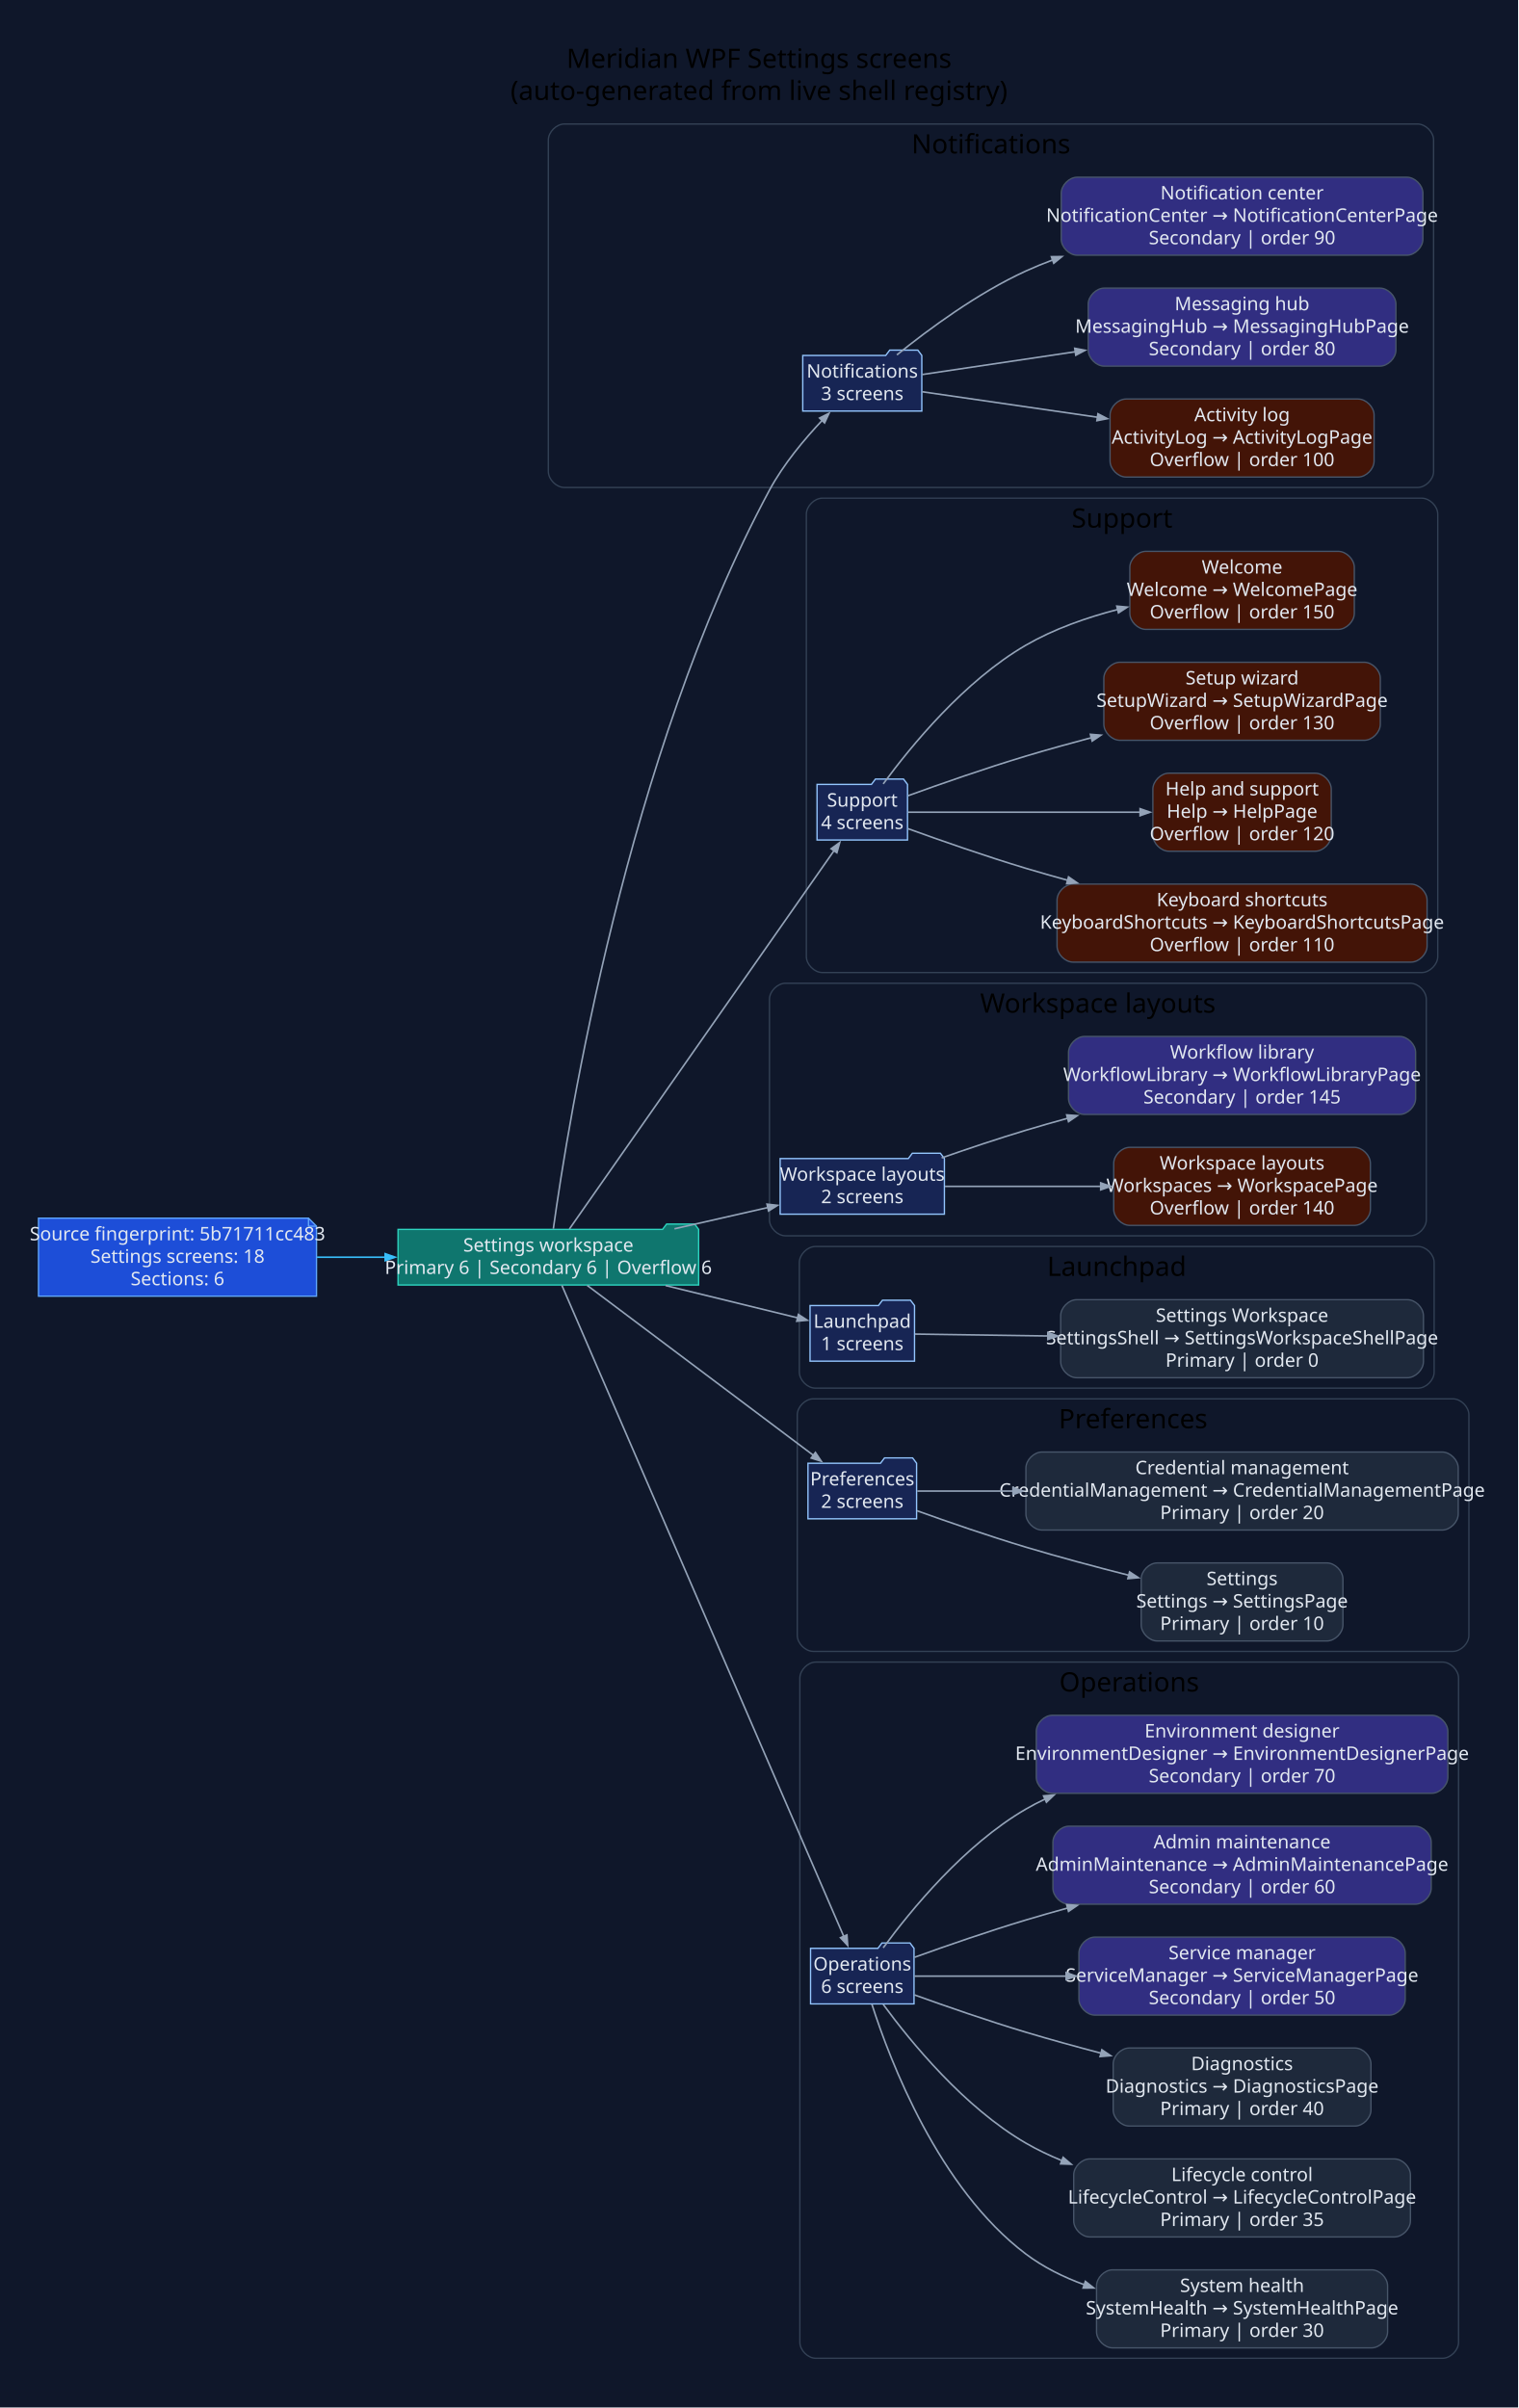
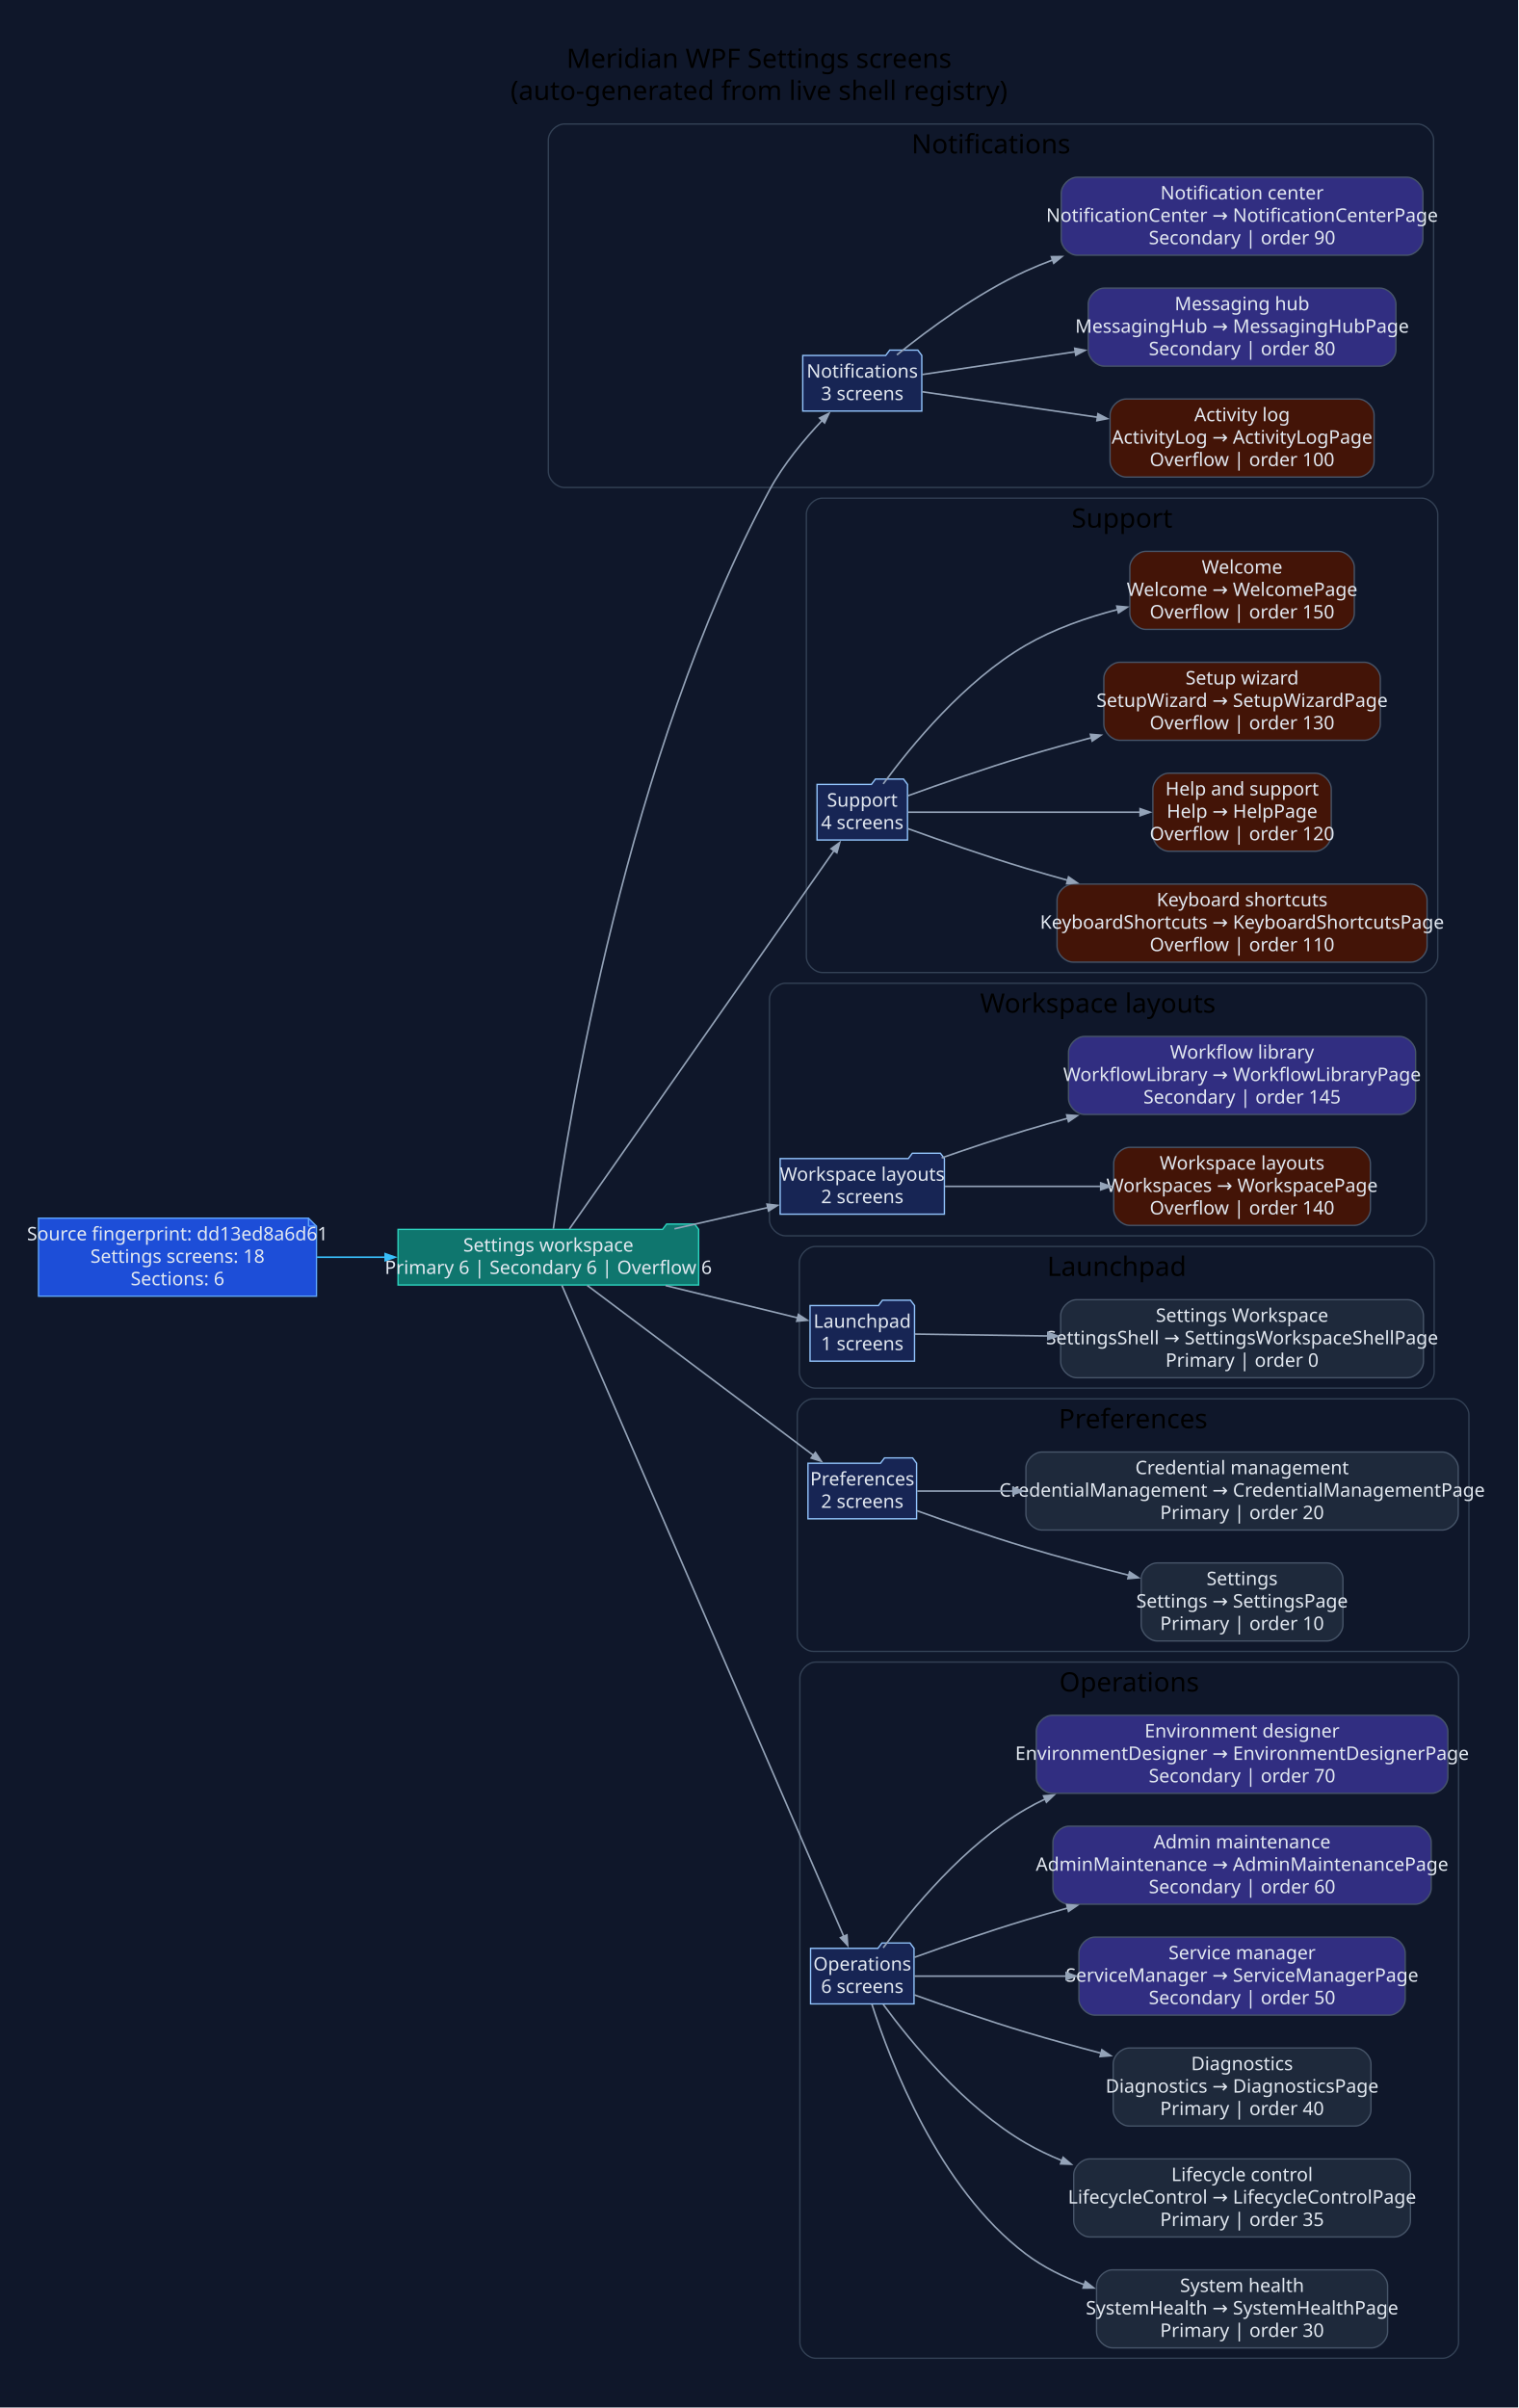
<svg xmlns="http://www.w3.org/2000/svg" width="1136pt" height="1802pt" viewBox="0.00 0.00 1136.00 1802.00">
  <g id="graph0" class="graph" transform="scale(1 1) rotate(0) translate(28.8 1772.8)">
    <polygon fill="#0f172a" stroke="none" points="-28.8,28.8 -28.8,-1772.8 1107.22,-1772.8 1107.22,28.8 -28.8,28.8" />
    <text xml:space="preserve" text-anchor="middle" x="539.21" y="-1722" font-family="Segoe UI" font-size="20.00">Meridian WPF Settings screens</text>
    <text xml:space="preserve" text-anchor="middle" x="539.21" y="-1698" font-family="Segoe UI" font-size="20.00">(auto-generated from live shell registry)</text>
    <g id="clust1" class="cluster">
      <path fill="#0f172a" stroke="#334155" d="M393.54,-1408C393.54,-1408 1031.99,-1408 1031.99,-1408 1037.99,-1408 1043.99,-1414 1043.99,-1420 1043.99,-1420 1043.99,-1668 1043.99,-1668 1043.99,-1674 1037.99,-1680 1031.99,-1680 1031.99,-1680 393.54,-1680 393.54,-1680 387.54,-1680 381.54,-1674 381.54,-1668 381.54,-1668 381.54,-1420 381.54,-1420 381.54,-1414 387.54,-1408 393.54,-1408" />
      <text xml:space="preserve" text-anchor="middle" x="712.76" y="-1658" font-family="Segoe UI" font-size="20.00">Notifications</text>
    </g>
    <g id="clust2" class="cluster">
      <path fill="#0f172a" stroke="#334155" d="M586.61,-1045C586.61,-1045 1035.11,-1045 1035.11,-1045 1041.11,-1045 1047.11,-1051 1047.11,-1057 1047.11,-1057 1047.11,-1388 1047.11,-1388 1047.11,-1394 1041.11,-1400 1035.11,-1400 1035.11,-1400 586.61,-1400 586.61,-1400 580.61,-1400 574.61,-1394 574.61,-1388 574.61,-1388 574.61,-1057 574.61,-1057 574.61,-1051 580.61,-1045 586.61,-1045" />
      <text xml:space="preserve" text-anchor="middle" x="810.86" y="-1378" font-family="Segoe UI" font-size="20.00">Support</text>
    </g>
    <g id="clust3" class="cluster">
      <path fill="#0f172a" stroke="#334155" d="M559.01,-848C559.01,-848 1026.54,-848 1026.54,-848 1032.54,-848 1038.54,-854 1038.54,-860 1038.54,-860 1038.54,-1025 1038.54,-1025 1038.54,-1031 1032.54,-1037 1026.54,-1037 1026.54,-1037 559.01,-1037 559.01,-1037 553.01,-1037 547.01,-1031 547.01,-1025 547.01,-1025 547.01,-860 547.01,-860 547.01,-854 553.01,-848 559.01,-848" />
      <text xml:space="preserve" text-anchor="middle" x="792.78" y="-1015" font-family="Segoe UI" font-size="20.00">Workspace layouts</text>
    </g>
    <g id="clust4" class="cluster">
      <path fill="#0f172a" stroke="#334155" d="M581.37,-734C581.37,-734 1032.4,-734 1032.4,-734 1038.4,-734 1044.4,-740 1044.4,-746 1044.4,-746 1044.4,-828 1044.4,-828 1044.4,-834 1038.4,-840 1032.4,-840 1032.4,-840 581.37,-840 581.37,-840 575.37,-840 569.37,-834 569.37,-828 569.37,-828 569.37,-746 569.37,-746 569.37,-740 575.37,-734 581.37,-734" />
      <text xml:space="preserve" text-anchor="middle" x="806.89" y="-818" font-family="Segoe UI" font-size="20.00">Launchpad</text>
    </g>
    <g id="clust5" class="cluster">
      <path fill="#0f172a" stroke="#334155" d="M579.82,-537C579.82,-537 1058.42,-537 1058.42,-537 1064.42,-537 1070.42,-543 1070.42,-549 1070.42,-549 1070.42,-714 1070.42,-714 1070.42,-720 1064.42,-726 1058.42,-726 1058.42,-726 579.82,-726 579.82,-726 573.82,-726 567.82,-720 567.82,-714 567.82,-714 567.82,-549 567.82,-549 567.82,-543 573.82,-537 579.82,-537" />
      <text xml:space="preserve" text-anchor="middle" x="819.12" y="-704" font-family="Segoe UI" font-size="20.00">Preferences</text>
    </g>
    <g id="clust6" class="cluster">
      <path fill="#0f172a" stroke="#334155" d="M581.75,-8C581.75,-8 1050.66,-8 1050.66,-8 1056.66,-8 1062.66,-14 1062.66,-20 1062.66,-20 1062.66,-517 1062.66,-517 1062.66,-523 1056.66,-529 1050.66,-529 1050.66,-529 581.75,-529 581.75,-529 575.75,-529 569.75,-523 569.75,-517 569.75,-517 569.75,-20 569.75,-20 569.75,-14 575.75,-8 581.75,-8" />
      <text xml:space="preserve" text-anchor="middle" x="816.2" y="-507" font-family="Segoe UI" font-size="20.00">Operations</text>
    </g>
    <g id="node1" class="node">
      <polygon fill="#1d4ed8" stroke="#60a5fa" points="202.06,-861.2 0,-861.2 0,-802.8 208.06,-802.8 208.06,-855.2 202.06,-861.2" />
      <polyline fill="none" stroke="#60a5fa" points="202.06,-861.2 202.06,-855.2" />
      <polyline fill="none" stroke="#60a5fa" points="208.06,-855.2 202.06,-855.2" />
-       <text xml:space="preserve" text-anchor="middle" x="104.03" y="-844.6" font-family="Segoe UI" font-size="14.00" fill="#e2e8f0">Source fingerprint: 5b71711cc483</text>
+       <text xml:space="preserve" text-anchor="middle" x="104.03" y="-844.6" font-family="Segoe UI" font-size="14.00" fill="#e2e8f0">Source fingerprint: dd13ed8a6d61</text>
      <text xml:space="preserve" text-anchor="middle" x="104.03" y="-827.8" font-family="Segoe UI" font-size="14.00" fill="#e2e8f0">Settings screens: 18</text>
      <text xml:space="preserve" text-anchor="middle" x="104.03" y="-811" font-family="Segoe UI" font-size="14.00" fill="#e2e8f0">Sections: 6</text>
    </g>
    <g id="node2" class="node">
      <polygon fill="#0f766e" stroke="#2dd4bf" points="494.01,-852.8 491.01,-856.8 470.01,-856.8 467.01,-852.8 269.06,-852.8 269.06,-811.2 494.01,-811.2 494.01,-852.8" />
      <text xml:space="preserve" text-anchor="middle" x="381.54" y="-836.2" font-family="Segoe UI" font-size="14.00" fill="#e2e8f0">Settings workspace</text>
      <text xml:space="preserve" text-anchor="middle" x="381.54" y="-819.4" font-family="Segoe UI" font-size="14.00" fill="#e2e8f0">Primary 6 | Secondary 6 | Overflow 6</text>
    </g>
    <g id="edge1" class="edge">
      <path fill="none" stroke="#38bdf8" stroke-width="1.2" d="M208.4,-832C225.18,-832 242.68,-832 259.82,-832" />
      <polygon fill="#38bdf8" stroke="#38bdf8" stroke-width="1.2" points="259.43,-834.63 266.93,-832 259.43,-829.38 259.43,-834.63" />
    </g>
    <g id="node3" class="node">
      <polygon fill="#172554" stroke="#93c5fd" points="661.01,-1506.8 658.01,-1510.8 637.01,-1510.8 634.01,-1506.8 571.92,-1506.8 571.92,-1465.2 661.01,-1465.2 661.01,-1506.8" />
      <text xml:space="preserve" text-anchor="middle" x="616.46" y="-1490.2" font-family="Segoe UI" font-size="14.00" fill="#e2e8f0">Notifications</text>
      <text xml:space="preserve" text-anchor="middle" x="616.46" y="-1473.4" font-family="Segoe UI" font-size="14.00" fill="#e2e8f0">3 screens</text>
    </g>
    <g id="edge2" class="edge">
      <path fill="none" stroke="#94a3b8" stroke-width="1.2" d="M385.29,-853.3C396.07,-931.31 440.1,-1207.2 547.01,-1406 557.37,-1425.27 573,-1444 586.72,-1458.49" />
      <polygon fill="#94a3b8" stroke="#94a3b8" stroke-width="1.2" points="584.49,-1459.97 591.59,-1463.53 588.26,-1456.32 584.49,-1459.97" />
    </g>
    <g id="node7" class="node">
      <polygon fill="#172554" stroke="#93c5fd" points="650.31,-1185.8 647.31,-1189.8 626.31,-1189.8 623.31,-1185.8 582.61,-1185.8 582.61,-1144.2 650.31,-1144.2 650.31,-1185.8" />
      <text xml:space="preserve" text-anchor="middle" x="616.46" y="-1169.2" font-family="Segoe UI" font-size="14.00" fill="#e2e8f0">Support</text>
      <text xml:space="preserve" text-anchor="middle" x="616.46" y="-1152.4" font-family="Segoe UI" font-size="14.00" fill="#e2e8f0">4 screens</text>
    </g>
    <g id="edge6" class="edge">
      <path fill="none" stroke="#94a3b8" stroke-width="1.2" d="M397.28,-853.08C437.55,-910.65 549.41,-1070.57 595.36,-1136.26" />
      <polygon fill="#94a3b8" stroke="#94a3b8" stroke-width="1.2" points="593.14,-1137.66 599.59,-1142.31 597.44,-1134.66 593.14,-1137.66" />
    </g>
    <g id="node12" class="node">
      <polygon fill="#172554" stroke="#93c5fd" points="677.92,-905.8 674.92,-909.8 653.92,-909.8 650.92,-905.8 555.01,-905.8 555.01,-864.2 677.92,-864.2 677.92,-905.8" />
      <text xml:space="preserve" text-anchor="middle" x="616.46" y="-889.2" font-family="Segoe UI" font-size="14.00" fill="#e2e8f0">Workspace layouts</text>
      <text xml:space="preserve" text-anchor="middle" x="616.46" y="-872.4" font-family="Segoe UI" font-size="14.00" fill="#e2e8f0">2 screens</text>
    </g>
    <g id="edge11" class="edge">
      <path fill="none" stroke="#94a3b8" stroke-width="1.2" d="M475.93,-853.25C499.29,-858.57 523.95,-864.18 545.92,-869.18" />
      <polygon fill="#94a3b8" stroke="#94a3b8" stroke-width="1.2" points="545.17,-871.7 553.07,-870.8 546.34,-866.58 545.17,-871.7" />
    </g>
    <g id="node15" class="node">
      <polygon fill="#172554" stroke="#93c5fd" points="655.56,-795.8 652.56,-799.8 631.56,-799.8 628.56,-795.8 577.37,-795.8 577.37,-754.2 655.56,-754.2 655.56,-795.8" />
      <text xml:space="preserve" text-anchor="middle" x="616.46" y="-779.2" font-family="Segoe UI" font-size="14.00" fill="#e2e8f0">Launchpad</text>
      <text xml:space="preserve" text-anchor="middle" x="616.46" y="-762.4" font-family="Segoe UI" font-size="14.00" fill="#e2e8f0">1 screens</text>
    </g>
    <g id="edge14" class="edge">
      <path fill="none" stroke="#94a3b8" stroke-width="1.2" d="M469.27,-810.78C502.77,-802.58 539.78,-793.52 568.18,-786.57" />
      <polygon fill="#94a3b8" stroke="#94a3b8" stroke-width="1.2" points="568.66,-789.16 575.32,-784.82 567.41,-784.06 568.66,-789.16" />
    </g>
    <g id="node17" class="node">
      <polygon fill="#172554" stroke="#93c5fd" points="657.11,-677.8 654.11,-681.8 633.11,-681.8 630.11,-677.8 575.82,-677.8 575.82,-636.2 657.11,-636.2 657.11,-677.8" />
      <text xml:space="preserve" text-anchor="middle" x="616.46" y="-661.2" font-family="Segoe UI" font-size="14.00" fill="#e2e8f0">Preferences</text>
      <text xml:space="preserve" text-anchor="middle" x="616.46" y="-644.4" font-family="Segoe UI" font-size="14.00" fill="#e2e8f0">2 screens</text>
    </g>
    <g id="edge16" class="edge">
      <path fill="none" stroke="#94a3b8" stroke-width="1.2" d="M410.63,-810.89C453.04,-779.03 533.37,-718.67 579.83,-683.77" />
      <polygon fill="#94a3b8" stroke="#94a3b8" stroke-width="1.2" points="581.4,-685.88 585.82,-679.27 578.24,-681.68 581.4,-685.88" />
    </g>
    <g id="node20" class="node">
      <polygon fill="#172554" stroke="#93c5fd" points="655.18,-314.8 652.18,-318.8 631.18,-318.8 628.18,-314.8 577.75,-314.8 577.75,-273.2 655.18,-273.2 655.18,-314.8" />
      <text xml:space="preserve" text-anchor="middle" x="616.46" y="-298.2" font-family="Segoe UI" font-size="14.00" fill="#e2e8f0">Operations</text>
      <text xml:space="preserve" text-anchor="middle" x="616.46" y="-281.4" font-family="Segoe UI" font-size="14.00" fill="#e2e8f0">6 screens</text>
    </g>
    <g id="edge19" class="edge">
      <path fill="none" stroke="#94a3b8" stroke-width="1.2" d="M391.67,-810.91C427.76,-727.55 560.55,-420.84 602.6,-323.71" />
      <polygon fill="#94a3b8" stroke="#94a3b8" stroke-width="1.2" points="604.98,-324.83 605.55,-316.9 600.16,-322.74 604.98,-324.83" />
    </g>
    <g id="node4" class="node">
      <path fill="#431407" stroke="#475569" d="M987.46,-1474.2C987.46,-1474.2 813.88,-1474.2 813.88,-1474.2 807.88,-1474.2 801.88,-1468.2 801.88,-1462.2 801.88,-1462.2 801.88,-1427.8 801.88,-1427.8 801.88,-1421.8 807.88,-1415.8 813.88,-1415.8 813.88,-1415.8 987.46,-1415.8 987.46,-1415.8 993.46,-1415.8 999.46,-1421.8 999.46,-1427.8 999.46,-1427.8 999.46,-1462.2 999.46,-1462.2 999.46,-1468.2 993.46,-1474.2 987.46,-1474.2" />
      <text xml:space="preserve" text-anchor="middle" x="900.67" y="-1457.6" font-family="Segoe UI" font-size="14.00" fill="#e2e8f0">Activity log</text>
      <text xml:space="preserve" text-anchor="middle" x="900.67" y="-1440.8" font-family="Segoe UI" font-size="14.00" fill="#e2e8f0">ActivityLog → ActivityLogPage</text>
      <text xml:space="preserve" text-anchor="middle" x="900.67" y="-1424" font-family="Segoe UI" font-size="14.00" fill="#e2e8f0">Overflow | order 100</text>
    </g>
    <g id="edge3" class="edge">
      <path fill="none" stroke="#94a3b8" stroke-width="1.2" d="M661.25,-1479.64C696.3,-1474.55 746.97,-1467.18 792.6,-1460.56" />
      <polygon fill="#94a3b8" stroke="#94a3b8" stroke-width="1.2" points="792.81,-1463.18 799.85,-1459.5 792.05,-1457.98 792.81,-1463.18" />
    </g>
    <g id="node5" class="node">
      <path fill="#312e81" stroke="#475569" d="M1003.8,-1557.2C1003.8,-1557.2 797.54,-1557.2 797.54,-1557.2 791.54,-1557.2 785.54,-1551.2 785.54,-1545.2 785.54,-1545.2 785.54,-1510.8 785.54,-1510.8 785.54,-1504.8 791.54,-1498.8 797.54,-1498.8 797.54,-1498.8 1003.8,-1498.8 1003.8,-1498.8 1009.8,-1498.8 1015.8,-1504.8 1015.8,-1510.8 1015.8,-1510.8 1015.8,-1545.2 1015.8,-1545.2 1015.8,-1551.2 1009.8,-1557.2 1003.8,-1557.2" />
      <text xml:space="preserve" text-anchor="middle" x="900.67" y="-1540.6" font-family="Segoe UI" font-size="14.00" fill="#e2e8f0">Messaging hub</text>
      <text xml:space="preserve" text-anchor="middle" x="900.67" y="-1523.8" font-family="Segoe UI" font-size="14.00" fill="#e2e8f0">MessagingHub → MessagingHubPage</text>
      <text xml:space="preserve" text-anchor="middle" x="900.67" y="-1507" font-family="Segoe UI" font-size="14.00" fill="#e2e8f0">Secondary | order 80</text>
    </g>
    <g id="edge4" class="edge">
      <path fill="none" stroke="#94a3b8" stroke-width="1.2" d="M661.25,-1492.52C692.11,-1497.11 735.09,-1503.51 776.07,-1509.61" />
      <polygon fill="#94a3b8" stroke="#94a3b8" stroke-width="1.2" points="775.45,-1512.17 783.26,-1510.67 776.23,-1506.97 775.45,-1512.17" />
    </g>
    <g id="node6" class="node">
      <path fill="#312e81" stroke="#475569" d="M1023.99,-1640.2C1023.99,-1640.2 777.34,-1640.2 777.34,-1640.2 771.34,-1640.2 765.34,-1634.2 765.34,-1628.2 765.34,-1628.2 765.34,-1593.8 765.34,-1593.8 765.34,-1587.8 771.34,-1581.8 777.34,-1581.8 777.34,-1581.8 1023.99,-1581.8 1023.99,-1581.8 1029.99,-1581.8 1035.99,-1587.8 1035.99,-1593.8 1035.99,-1593.8 1035.99,-1628.2 1035.99,-1628.2 1035.99,-1634.2 1029.99,-1640.2 1023.99,-1640.2" />
      <text xml:space="preserve" text-anchor="middle" x="900.67" y="-1623.6" font-family="Segoe UI" font-size="14.00" fill="#e2e8f0">Notification center</text>
      <text xml:space="preserve" text-anchor="middle" x="900.67" y="-1606.8" font-family="Segoe UI" font-size="14.00" fill="#e2e8f0">NotificationCenter → NotificationCenterPage</text>
      <text xml:space="preserve" text-anchor="middle" x="900.67" y="-1590" font-family="Segoe UI" font-size="14.00" fill="#e2e8f0">Secondary | order 90</text>
    </g>
    <g id="edge5" class="edge">
      <path fill="none" stroke="#94a3b8" stroke-width="1.2" d="M642.37,-1507.22C665.86,-1526.21 702.75,-1553.53 738.92,-1570 745.37,-1572.94 752.06,-1575.69 758.9,-1578.26" />
      <polygon fill="#94a3b8" stroke="#94a3b8" stroke-width="1.2" points="757.97,-1580.72 765.91,-1580.81 759.76,-1575.78 757.97,-1580.72" />
    </g>
    <g id="node8" class="node">
      <path fill="#431407" stroke="#475569" d="M1027.11,-1111.2C1027.11,-1111.2 774.22,-1111.2 774.22,-1111.2 768.22,-1111.2 762.22,-1105.2 762.22,-1099.2 762.22,-1099.2 762.22,-1064.8 762.22,-1064.8 762.22,-1058.8 768.22,-1052.8 774.22,-1052.8 774.22,-1052.8 1027.11,-1052.8 1027.11,-1052.8 1033.11,-1052.8 1039.11,-1058.8 1039.11,-1064.8 1039.11,-1064.8 1039.11,-1099.2 1039.11,-1099.2 1039.11,-1105.2 1033.11,-1111.2 1027.11,-1111.2" />
      <text xml:space="preserve" text-anchor="middle" x="900.67" y="-1094.6" font-family="Segoe UI" font-size="14.00" fill="#e2e8f0">Keyboard shortcuts</text>
      <text xml:space="preserve" text-anchor="middle" x="900.67" y="-1077.8" font-family="Segoe UI" font-size="14.00" fill="#e2e8f0">KeyboardShortcuts → KeyboardShortcutsPage</text>
      <text xml:space="preserve" text-anchor="middle" x="900.67" y="-1061" font-family="Segoe UI" font-size="14.00" fill="#e2e8f0">Overflow | order 110</text>
    </g>
    <g id="edge7" class="edge">
      <path fill="none" stroke="#94a3b8" stroke-width="1.2" d="M650.73,-1152.66C675,-1143.86 708.78,-1132.04 738.92,-1123 749.05,-1119.96 759.58,-1116.95 770.19,-1114.03" />
      <polygon fill="#94a3b8" stroke="#94a3b8" stroke-width="1.2" points="770.81,-1116.58 777.36,-1112.07 769.43,-1111.51 770.81,-1116.58" />
    </g>
    <g id="node9" class="node">
      <path fill="#431407" stroke="#475569" d="M955.41,-1194.2C955.41,-1194.2 845.92,-1194.2 845.92,-1194.2 839.92,-1194.2 833.92,-1188.2 833.92,-1182.2 833.92,-1182.2 833.92,-1147.8 833.92,-1147.8 833.92,-1141.8 839.92,-1135.8 845.92,-1135.8 845.92,-1135.8 955.41,-1135.8 955.41,-1135.8 961.41,-1135.8 967.41,-1141.8 967.41,-1147.8 967.41,-1147.8 967.41,-1182.2 967.41,-1182.2 967.41,-1188.2 961.41,-1194.2 955.41,-1194.2" />
      <text xml:space="preserve" text-anchor="middle" x="900.67" y="-1177.6" font-family="Segoe UI" font-size="14.00" fill="#e2e8f0">Help and support</text>
      <text xml:space="preserve" text-anchor="middle" x="900.67" y="-1160.8" font-family="Segoe UI" font-size="14.00" fill="#e2e8f0">Help → HelpPage</text>
      <text xml:space="preserve" text-anchor="middle" x="900.67" y="-1144" font-family="Segoe UI" font-size="14.00" fill="#e2e8f0">Overflow | order 120</text>
    </g>
    <g id="edge8" class="edge">
      <path fill="none" stroke="#94a3b8" stroke-width="1.2" d="M650.67,-1165C693.11,-1165 767.85,-1165 824.4,-1165" />
      <polygon fill="#94a3b8" stroke="#94a3b8" stroke-width="1.2" points="824.35,-1167.63 831.85,-1165 824.35,-1162.38 824.35,-1167.63" />
    </g>
    <g id="node10" class="node">
      <path fill="#431407" stroke="#475569" d="M992.11,-1277.2C992.11,-1277.2 809.23,-1277.2 809.23,-1277.2 803.23,-1277.2 797.23,-1271.2 797.23,-1265.2 797.23,-1265.2 797.23,-1230.8 797.23,-1230.8 797.23,-1224.8 803.23,-1218.8 809.23,-1218.8 809.23,-1218.8 992.11,-1218.8 992.11,-1218.8 998.11,-1218.8 1004.11,-1224.8 1004.11,-1230.8 1004.11,-1230.8 1004.11,-1265.2 1004.11,-1265.2 1004.11,-1271.2 998.11,-1277.2 992.11,-1277.2" />
      <text xml:space="preserve" text-anchor="middle" x="900.67" y="-1260.6" font-family="Segoe UI" font-size="14.00" fill="#e2e8f0">Setup wizard</text>
      <text xml:space="preserve" text-anchor="middle" x="900.67" y="-1243.8" font-family="Segoe UI" font-size="14.00" fill="#e2e8f0">SetupWizard → SetupWizardPage</text>
      <text xml:space="preserve" text-anchor="middle" x="900.67" y="-1227" font-family="Segoe UI" font-size="14.00" fill="#e2e8f0">Overflow | order 130</text>
    </g>
    <g id="edge9" class="edge">
      <path fill="none" stroke="#94a3b8" stroke-width="1.2" d="M650.73,-1177.34C675,-1186.14 708.78,-1197.96 738.92,-1207 754.77,-1211.76 771.62,-1216.44 788.2,-1220.85" />
      <polygon fill="#94a3b8" stroke="#94a3b8" stroke-width="1.2" points="787.16,-1223.29 795.08,-1222.67 788.5,-1218.22 787.16,-1223.29" />
    </g>
    <g id="node11" class="node">
      <path fill="#431407" stroke="#475569" d="M972.66,-1360.2C972.66,-1360.2 828.68,-1360.2 828.68,-1360.2 822.68,-1360.2 816.68,-1354.2 816.68,-1348.2 816.68,-1348.2 816.68,-1313.8 816.68,-1313.8 816.68,-1307.8 822.68,-1301.8 828.68,-1301.8 828.68,-1301.8 972.66,-1301.8 972.66,-1301.8 978.66,-1301.8 984.66,-1307.8 984.66,-1313.8 984.66,-1313.8 984.66,-1348.2 984.66,-1348.2 984.66,-1354.2 978.66,-1360.2 972.66,-1360.2" />
      <text xml:space="preserve" text-anchor="middle" x="900.67" y="-1343.6" font-family="Segoe UI" font-size="14.00" fill="#e2e8f0">Welcome</text>
      <text xml:space="preserve" text-anchor="middle" x="900.67" y="-1326.8" font-family="Segoe UI" font-size="14.00" fill="#e2e8f0">Welcome → WelcomePage</text>
      <text xml:space="preserve" text-anchor="middle" x="900.67" y="-1310" font-family="Segoe UI" font-size="14.00" fill="#e2e8f0">Overflow | order 150</text>
    </g>
    <g id="edge10" class="edge">
      <path fill="none" stroke="#94a3b8" stroke-width="1.2" d="M632.13,-1186.18C652.71,-1214.24 692.83,-1263.32 738.92,-1290 759.8,-1302.09 784.24,-1310.66 807.66,-1316.72" />
      <polygon fill="#94a3b8" stroke="#94a3b8" stroke-width="1.2" points="806.91,-1319.23 814.82,-1318.48 808.17,-1314.14 806.91,-1319.23" />
    </g>
    <g id="node13" class="node">
      <path fill="#431407" stroke="#475569" d="M984.71,-914.2C984.71,-914.2 816.62,-914.2 816.62,-914.2 810.62,-914.2 804.62,-908.2 804.62,-902.2 804.62,-902.2 804.62,-867.8 804.62,-867.8 804.62,-861.8 810.62,-855.8 816.62,-855.8 816.62,-855.8 984.71,-855.8 984.71,-855.8 990.71,-855.8 996.71,-861.8 996.71,-867.8 996.71,-867.8 996.71,-902.2 996.71,-902.2 996.71,-908.2 990.71,-914.2 984.71,-914.2" />
      <text xml:space="preserve" text-anchor="middle" x="900.67" y="-897.6" font-family="Segoe UI" font-size="14.00" fill="#e2e8f0">Workspace layouts</text>
      <text xml:space="preserve" text-anchor="middle" x="900.67" y="-880.8" font-family="Segoe UI" font-size="14.00" fill="#e2e8f0">Workspaces → WorkspacePage</text>
      <text xml:space="preserve" text-anchor="middle" x="900.67" y="-864" font-family="Segoe UI" font-size="14.00" fill="#e2e8f0">Overflow | order 140</text>
    </g>
    <g id="edge12" class="edge">
      <path fill="none" stroke="#94a3b8" stroke-width="1.2" d="M678.35,-885C712.47,-885 755.96,-885 795.34,-885" />
      <polygon fill="#94a3b8" stroke="#94a3b8" stroke-width="1.2" points="794.88,-887.63 802.38,-885 794.88,-882.38 794.88,-887.63" />
    </g>
    <g id="node14" class="node">
      <path fill="#312e81" stroke="#475569" d="M1018.54,-997.2C1018.54,-997.2 782.79,-997.2 782.79,-997.2 776.79,-997.2 770.79,-991.2 770.79,-985.2 770.79,-985.2 770.79,-950.8 770.79,-950.8 770.79,-944.8 776.79,-938.8 782.79,-938.8 782.79,-938.8 1018.54,-938.8 1018.54,-938.8 1024.54,-938.8 1030.54,-944.8 1030.54,-950.8 1030.54,-950.8 1030.54,-985.2 1030.54,-985.2 1030.54,-991.2 1024.54,-997.2 1018.54,-997.2" />
      <text xml:space="preserve" text-anchor="middle" x="900.67" y="-980.6" font-family="Segoe UI" font-size="14.00" fill="#e2e8f0">Workflow library</text>
      <text xml:space="preserve" text-anchor="middle" x="900.67" y="-963.8" font-family="Segoe UI" font-size="14.00" fill="#e2e8f0">WorkflowLibrary → WorkflowLibraryPage</text>
      <text xml:space="preserve" text-anchor="middle" x="900.67" y="-947" font-family="Segoe UI" font-size="14.00" fill="#e2e8f0">Secondary | order 145</text>
    </g>
    <g id="edge13" class="edge">
      <path fill="none" stroke="#94a3b8" stroke-width="1.2" d="M675.83,-906.29C695.73,-913.25 718.19,-920.78 738.92,-927 749.05,-930.04 759.58,-933.05 770.19,-935.97" />
      <polygon fill="#94a3b8" stroke="#94a3b8" stroke-width="1.2" points="769.43,-938.49 777.36,-937.93 770.81,-933.42 769.43,-938.49" />
    </g>
    <g id="node16" class="node">
      <path fill="#1e293b" stroke="#475569" d="M1024.4,-800.2C1024.4,-800.2 776.93,-800.2 776.93,-800.2 770.93,-800.2 764.93,-794.2 764.93,-788.2 764.93,-788.2 764.93,-753.8 764.93,-753.8 764.93,-747.8 770.93,-741.8 776.93,-741.8 776.93,-741.8 1024.4,-741.8 1024.4,-741.8 1030.4,-741.8 1036.4,-747.8 1036.4,-753.8 1036.4,-753.8 1036.4,-788.2 1036.4,-788.2 1036.4,-794.2 1030.4,-800.2 1024.4,-800.2" />
      <text xml:space="preserve" text-anchor="middle" x="900.67" y="-783.6" font-family="Segoe UI" font-size="14.00" fill="#e2e8f0">Settings Workspace</text>
      <text xml:space="preserve" text-anchor="middle" x="900.67" y="-766.8" font-family="Segoe UI" font-size="14.00" fill="#e2e8f0">SettingsShell → SettingsWorkspaceShellPage</text>
      <text xml:space="preserve" text-anchor="middle" x="900.67" y="-750" font-family="Segoe UI" font-size="14.00" fill="#e2e8f0">Primary | order 0</text>
    </g>
    <g id="edge15" class="edge">
      <path fill="none" stroke="#94a3b8" stroke-width="1.2" d="M655.82,-774.46C682.12,-774.08 718.82,-773.56 755.77,-773.04" />
      <polygon fill="#94a3b8" stroke="#94a3b8" stroke-width="1.2" points="755.38,-775.67 762.84,-772.94 755.31,-770.42 755.38,-775.67" />
    </g>
    <g id="node18" class="node">
      <path fill="#1e293b" stroke="#475569" d="M964.14,-603.2C964.14,-603.2 837.19,-603.2 837.19,-603.2 831.19,-603.2 825.19,-597.2 825.19,-591.2 825.19,-591.2 825.19,-556.8 825.19,-556.8 825.19,-550.8 831.19,-544.8 837.19,-544.8 837.19,-544.8 964.14,-544.8 964.14,-544.8 970.14,-544.8 976.14,-550.8 976.14,-556.8 976.14,-556.8 976.14,-591.2 976.14,-591.2 976.14,-597.2 970.14,-603.2 964.14,-603.2" />
      <text xml:space="preserve" text-anchor="middle" x="900.67" y="-586.6" font-family="Segoe UI" font-size="14.00" fill="#e2e8f0">Settings</text>
      <text xml:space="preserve" text-anchor="middle" x="900.67" y="-569.8" font-family="Segoe UI" font-size="14.00" fill="#e2e8f0">Settings → SettingsPage</text>
      <text xml:space="preserve" text-anchor="middle" x="900.67" y="-553" font-family="Segoe UI" font-size="14.00" fill="#e2e8f0">Primary | order 10</text>
    </g>
    <g id="edge17" class="edge">
      <path fill="none" stroke="#94a3b8" stroke-width="1.2" d="M657.4,-642.25C680.96,-633.78 711.46,-623.23 738.92,-615 763.84,-607.53 791.2,-600.22 816.16,-593.9" />
      <polygon fill="#94a3b8" stroke="#94a3b8" stroke-width="1.2" points="816.49,-596.52 823.12,-592.14 815.21,-591.43 816.49,-596.52" />
    </g>
    <g id="node19" class="node">
      <path fill="#1e293b" stroke="#475569" d="M1050.42,-686.2C1050.42,-686.2 750.92,-686.2 750.92,-686.2 744.92,-686.2 738.92,-680.2 738.92,-674.2 738.92,-674.2 738.92,-639.8 738.92,-639.8 738.92,-633.8 744.92,-627.8 750.92,-627.8 750.92,-627.8 1050.42,-627.8 1050.42,-627.8 1056.42,-627.8 1062.42,-633.8 1062.42,-639.8 1062.42,-639.8 1062.42,-674.2 1062.42,-674.2 1062.42,-680.2 1056.42,-686.2 1050.42,-686.2" />
      <text xml:space="preserve" text-anchor="middle" x="900.67" y="-669.6" font-family="Segoe UI" font-size="14.00" fill="#e2e8f0">Credential management</text>
      <text xml:space="preserve" text-anchor="middle" x="900.67" y="-652.8" font-family="Segoe UI" font-size="14.00" fill="#e2e8f0">CredentialManagement → CredentialManagementPage</text>
      <text xml:space="preserve" text-anchor="middle" x="900.67" y="-636" font-family="Segoe UI" font-size="14.00" fill="#e2e8f0">Primary | order 20</text>
    </g>
    <g id="edge18" class="edge">
      <path fill="none" stroke="#94a3b8" stroke-width="1.2" d="M657.6,-657C677.35,-657 702.65,-657 729.42,-657" />
      <polygon fill="#94a3b8" stroke="#94a3b8" stroke-width="1.2" points="729.23,-659.63 736.73,-657 729.23,-654.38 729.23,-659.63" />
    </g>
    <g id="node21" class="node">
      <path fill="#1e293b" stroke="#475569" d="M997.57,-74.2C997.57,-74.2 803.77,-74.2 803.77,-74.2 797.77,-74.2 791.77,-68.2 791.77,-62.2 791.77,-62.2 791.77,-27.8 791.77,-27.8 791.77,-21.8 797.77,-15.8 803.77,-15.8 803.77,-15.8 997.57,-15.8 997.57,-15.8 1003.57,-15.8 1009.57,-21.8 1009.57,-27.8 1009.57,-27.8 1009.57,-62.2 1009.57,-62.2 1009.57,-68.2 1003.57,-74.2 997.57,-74.2" />
      <text xml:space="preserve" text-anchor="middle" x="900.67" y="-57.6" font-family="Segoe UI" font-size="14.00" fill="#e2e8f0">System health</text>
      <text xml:space="preserve" text-anchor="middle" x="900.67" y="-40.8" font-family="Segoe UI" font-size="14.00" fill="#e2e8f0">SystemHealth → SystemHealthPage</text>
      <text xml:space="preserve" text-anchor="middle" x="900.67" y="-24" font-family="Segoe UI" font-size="14.00" fill="#e2e8f0">Primary | order 30</text>
    </g>
    <g id="edge20" class="edge">
      <path fill="none" stroke="#94a3b8" stroke-width="1.2" d="M623.67,-272.89C637.23,-230.57 673.64,-135.21 738.92,-86 751.92,-76.2 767.02,-68.73 782.65,-63.03" />
      <polygon fill="#94a3b8" stroke="#94a3b8" stroke-width="1.2" points="783.41,-65.55 789.66,-60.64 781.72,-60.58 783.41,-65.55" />
    </g>
    <g id="node22" class="node">
      <path fill="#1e293b" stroke="#475569" d="M1014.65,-157.2C1014.65,-157.2 786.68,-157.2 786.68,-157.2 780.68,-157.2 774.68,-151.2 774.68,-145.2 774.68,-145.2 774.68,-110.8 774.68,-110.8 774.68,-104.8 780.68,-98.8 786.68,-98.8 786.68,-98.8 1014.65,-98.8 1014.65,-98.8 1020.65,-98.8 1026.65,-104.8 1026.65,-110.8 1026.65,-110.8 1026.65,-145.2 1026.65,-145.2 1026.65,-151.2 1020.65,-157.2 1014.65,-157.2" />
      <text xml:space="preserve" text-anchor="middle" x="900.67" y="-140.6" font-family="Segoe UI" font-size="14.00" fill="#e2e8f0">Lifecycle control</text>
      <text xml:space="preserve" text-anchor="middle" x="900.67" y="-123.8" font-family="Segoe UI" font-size="14.00" fill="#e2e8f0">LifecycleControl → LifecycleControlPage</text>
      <text xml:space="preserve" text-anchor="middle" x="900.67" y="-107" font-family="Segoe UI" font-size="14.00" fill="#e2e8f0">Primary | order 35</text>
    </g>
    <g id="edge21" class="edge">
      <path fill="none" stroke="#94a3b8" stroke-width="1.2" d="M632.13,-272.82C652.71,-244.76 692.83,-195.68 738.92,-169 747.41,-164.08 756.49,-159.75 765.85,-155.93" />
      <polygon fill="#94a3b8" stroke="#94a3b8" stroke-width="1.2" points="766.78,-158.38 772.82,-153.22 764.88,-153.49 766.78,-158.38" />
    </g>
    <g id="node23" class="node">
      <path fill="#1e293b" stroke="#475569" d="M985.13,-240.2C985.13,-240.2 816.21,-240.2 816.21,-240.2 810.21,-240.2 804.21,-234.2 804.21,-228.2 804.21,-228.2 804.21,-193.8 804.21,-193.8 804.21,-187.8 810.21,-181.8 816.21,-181.8 816.21,-181.8 985.13,-181.8 985.13,-181.8 991.13,-181.8 997.13,-187.8 997.13,-193.8 997.13,-193.8 997.13,-228.2 997.13,-228.2 997.13,-234.2 991.13,-240.2 985.13,-240.2" />
      <text xml:space="preserve" text-anchor="middle" x="900.67" y="-223.6" font-family="Segoe UI" font-size="14.00" fill="#e2e8f0">Diagnostics</text>
      <text xml:space="preserve" text-anchor="middle" x="900.67" y="-206.8" font-family="Segoe UI" font-size="14.00" fill="#e2e8f0">Diagnostics → DiagnosticsPage</text>
      <text xml:space="preserve" text-anchor="middle" x="900.67" y="-190" font-family="Segoe UI" font-size="14.00" fill="#e2e8f0">Primary | order 40</text>
    </g>
    <g id="edge22" class="edge">
      <path fill="none" stroke="#94a3b8" stroke-width="1.2" d="M655.49,-279.94C679.3,-271.36 710.71,-260.46 738.92,-252 757.02,-246.57 776.4,-241.23 795.21,-236.3" />
      <polygon fill="#94a3b8" stroke="#94a3b8" stroke-width="1.2" points="795.75,-238.87 802.35,-234.44 794.43,-233.79 795.75,-238.87" />
    </g>
    <g id="node24" class="node">
      <path fill="#312e81" stroke="#475569" d="M1010.76,-323.2C1010.76,-323.2 790.58,-323.2 790.58,-323.2 784.58,-323.2 778.58,-317.2 778.58,-311.2 778.58,-311.2 778.58,-276.8 778.58,-276.8 778.58,-270.8 784.58,-264.8 790.58,-264.8 790.58,-264.8 1010.76,-264.8 1010.76,-264.8 1016.76,-264.8 1022.76,-270.8 1022.76,-276.8 1022.76,-276.8 1022.76,-311.2 1022.76,-311.2 1022.76,-317.2 1016.76,-323.2 1010.76,-323.2" />
      <text xml:space="preserve" text-anchor="middle" x="900.67" y="-306.6" font-family="Segoe UI" font-size="14.00" fill="#e2e8f0">Service manager</text>
      <text xml:space="preserve" text-anchor="middle" x="900.67" y="-289.8" font-family="Segoe UI" font-size="14.00" fill="#e2e8f0">ServiceManager → ServiceManagerPage</text>
      <text xml:space="preserve" text-anchor="middle" x="900.67" y="-273" font-family="Segoe UI" font-size="14.00" fill="#e2e8f0">Secondary | order 50</text>
    </g>
    <g id="edge23" class="edge">
      <path fill="none" stroke="#94a3b8" stroke-width="1.2" d="M655.52,-294C685.03,-294 727.75,-294 769.23,-294" />
      <polygon fill="#94a3b8" stroke="#94a3b8" stroke-width="1.2" points="769.02,-296.63 776.52,-294 769.02,-291.38 769.02,-296.63" />
    </g>
    <g id="node25" class="node">
      <path fill="#312e81" stroke="#475569" d="M1030.21,-406.2C1030.21,-406.2 771.12,-406.2 771.12,-406.2 765.12,-406.2 759.12,-400.2 759.12,-394.2 759.12,-394.2 759.12,-359.8 759.12,-359.8 759.12,-353.8 765.12,-347.8 771.12,-347.8 771.12,-347.8 1030.21,-347.8 1030.21,-347.8 1036.21,-347.8 1042.21,-353.8 1042.21,-359.8 1042.21,-359.8 1042.21,-394.2 1042.21,-394.2 1042.21,-400.2 1036.21,-406.2 1030.21,-406.2" />
      <text xml:space="preserve" text-anchor="middle" x="900.67" y="-389.6" font-family="Segoe UI" font-size="14.00" fill="#e2e8f0">Admin maintenance</text>
      <text xml:space="preserve" text-anchor="middle" x="900.67" y="-372.8" font-family="Segoe UI" font-size="14.00" fill="#e2e8f0">AdminMaintenance → AdminMaintenancePage</text>
      <text xml:space="preserve" text-anchor="middle" x="900.67" y="-356" font-family="Segoe UI" font-size="14.00" fill="#e2e8f0">Secondary | order 60</text>
    </g>
    <g id="edge24" class="edge">
      <path fill="none" stroke="#94a3b8" stroke-width="1.2" d="M655.49,-308.06C679.3,-316.64 710.71,-327.54 738.92,-336 749.05,-339.04 759.58,-342.05 770.19,-344.97" />
      <polygon fill="#94a3b8" stroke="#94a3b8" stroke-width="1.2" points="769.43,-347.49 777.36,-346.93 770.81,-342.42 769.43,-347.49" />
    </g>
    <g id="node26" class="node">
      <path fill="#312e81" stroke="#475569" d="M1042.66,-489.2C1042.66,-489.2 758.68,-489.2 758.68,-489.2 752.68,-489.2 746.68,-483.2 746.68,-477.2 746.68,-477.2 746.68,-442.8 746.68,-442.8 746.68,-436.8 752.68,-430.8 758.68,-430.8 758.68,-430.8 1042.66,-430.8 1042.66,-430.8 1048.66,-430.8 1054.66,-436.8 1054.66,-442.8 1054.66,-442.8 1054.66,-477.2 1054.66,-477.2 1054.66,-483.2 1048.66,-489.2 1042.66,-489.2" />
      <text xml:space="preserve" text-anchor="middle" x="900.67" y="-472.6" font-family="Segoe UI" font-size="14.00" fill="#e2e8f0">Environment designer</text>
      <text xml:space="preserve" text-anchor="middle" x="900.67" y="-455.8" font-family="Segoe UI" font-size="14.00" fill="#e2e8f0">EnvironmentDesigner → EnvironmentDesignerPage</text>
      <text xml:space="preserve" text-anchor="middle" x="900.67" y="-439" font-family="Segoe UI" font-size="14.00" fill="#e2e8f0">Secondary | order 70</text>
    </g>
    <g id="edge25" class="edge">
      <path fill="none" stroke="#94a3b8" stroke-width="1.2" d="M632.13,-315.18C652.71,-343.24 692.83,-392.32 738.92,-419 743.55,-421.68 748.35,-424.19 753.28,-426.53" />
      <polygon fill="#94a3b8" stroke="#94a3b8" stroke-width="1.2" points="752.12,-428.89 760.03,-429.58 754.28,-424.1 752.12,-428.89" />
    </g>
  </g>
</svg>
